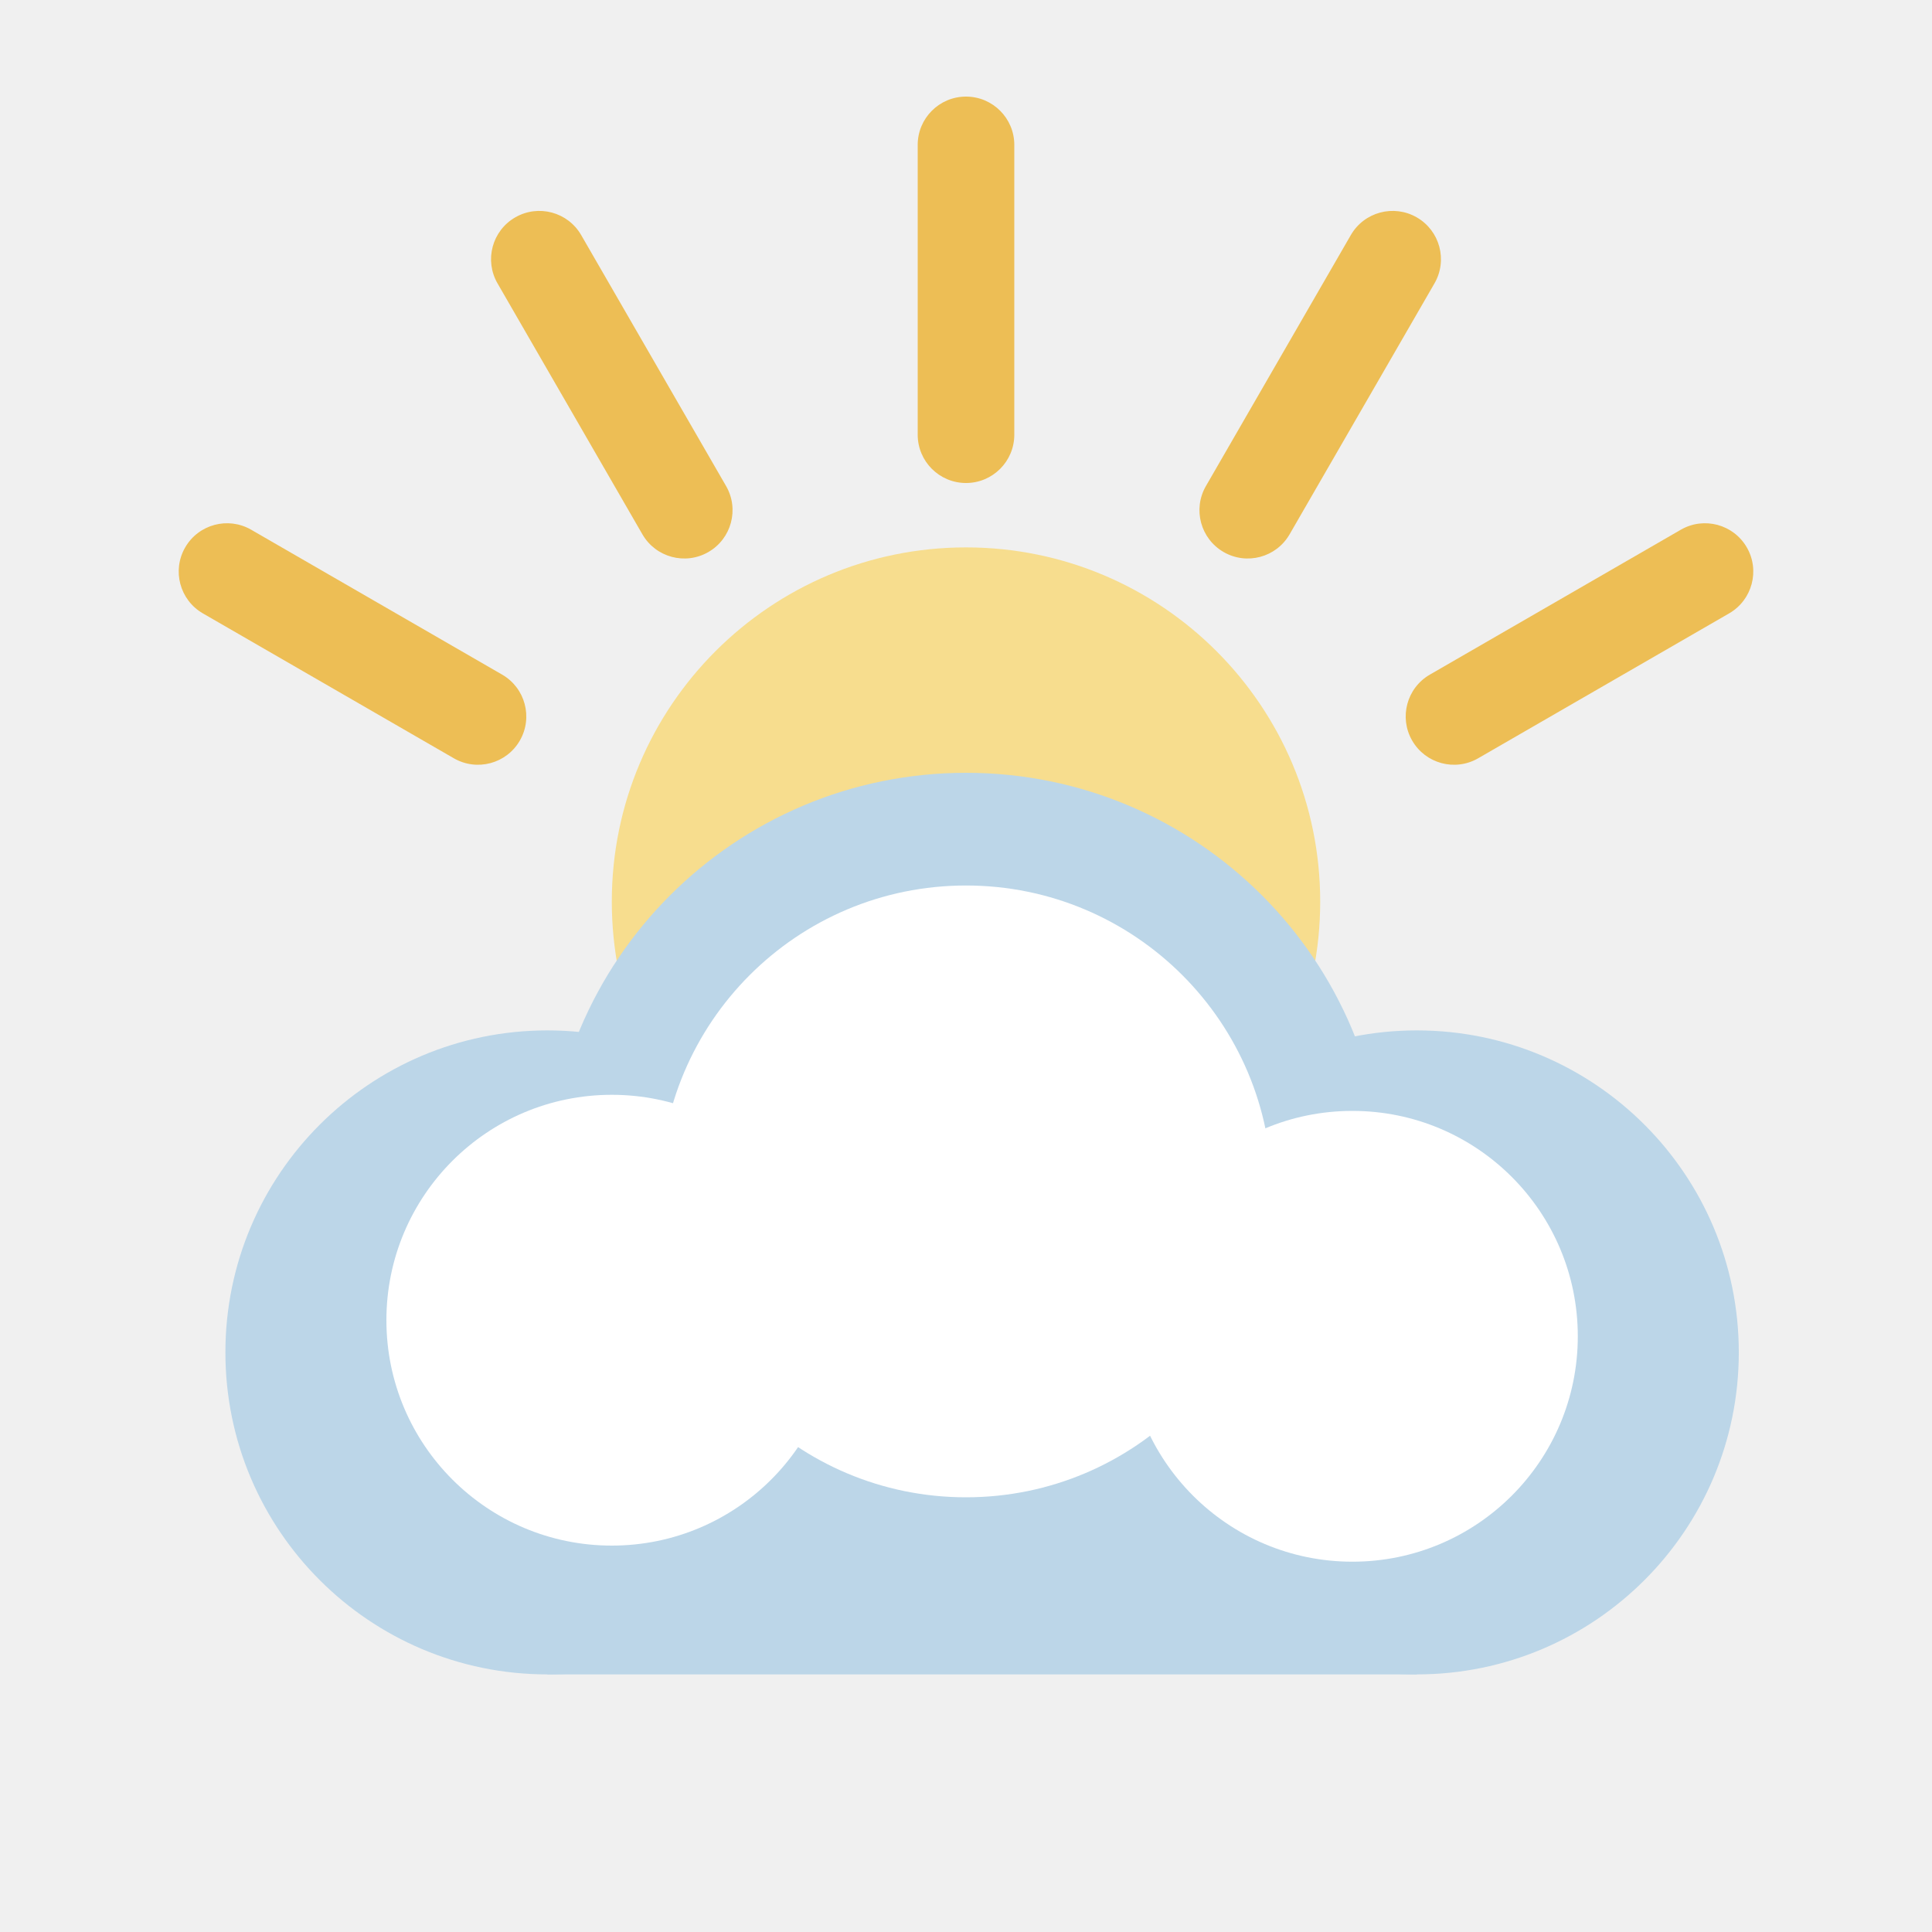
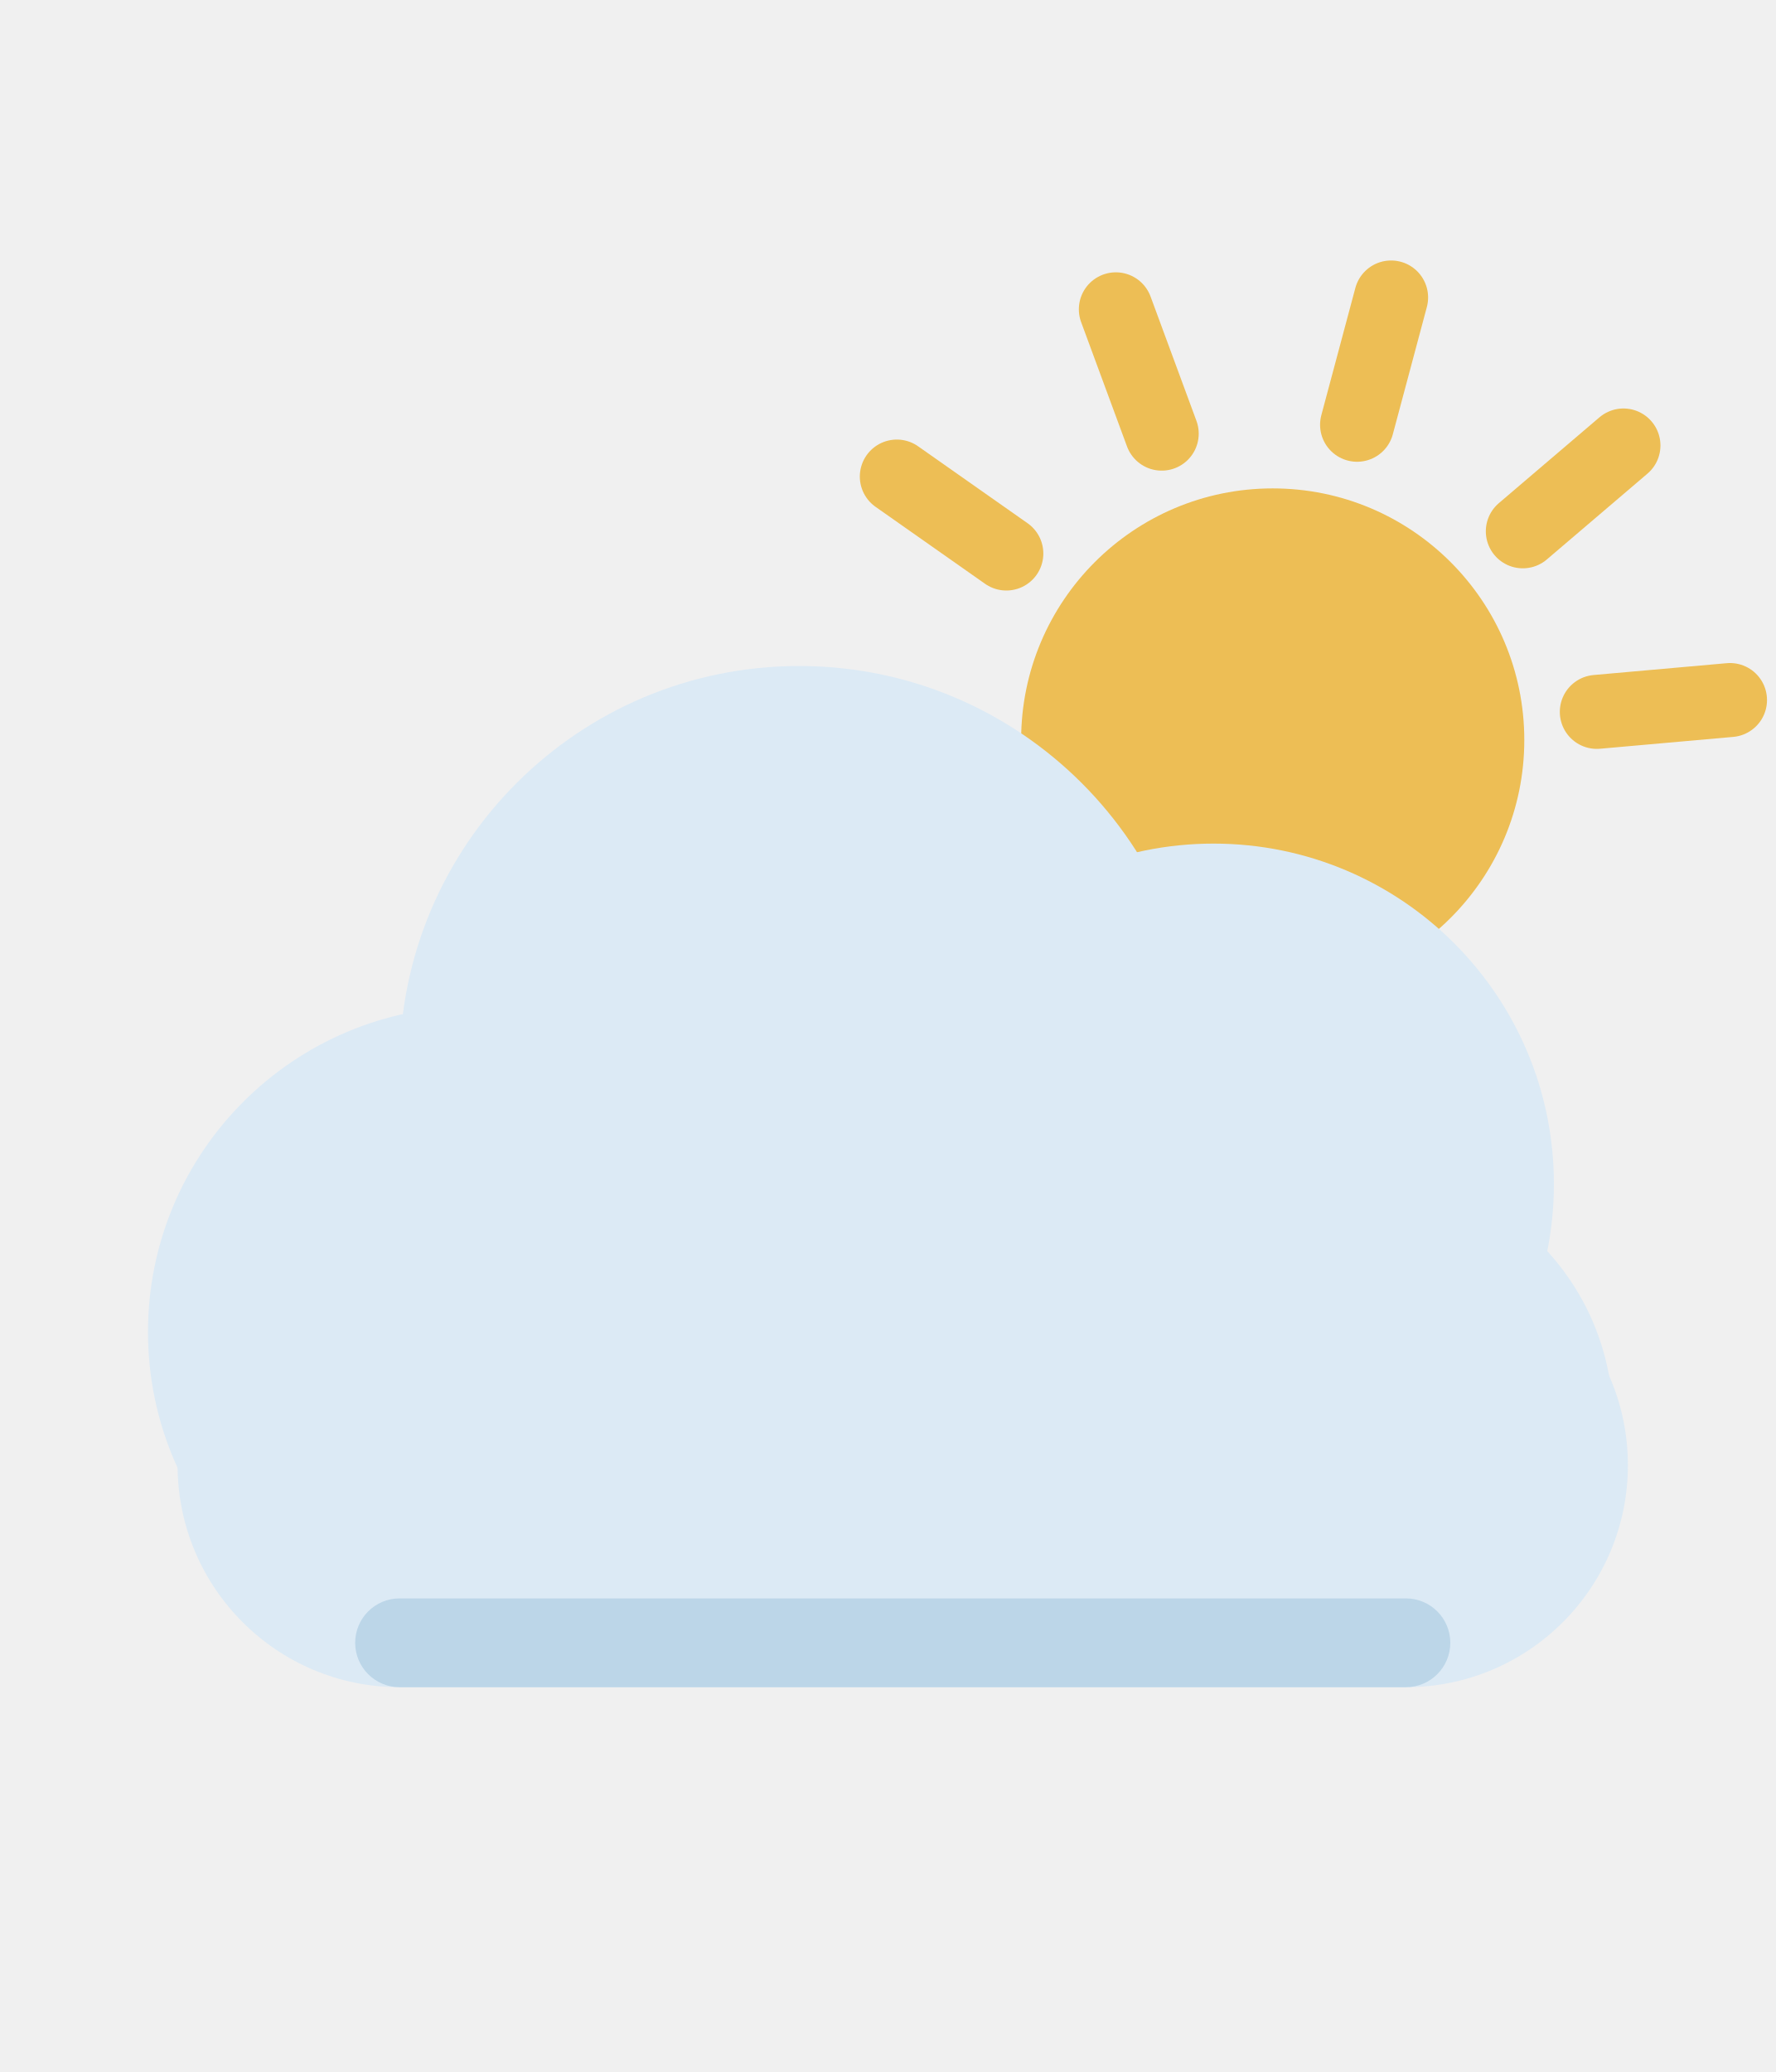
- <svg xmlns="http://www.w3.org/2000/svg" viewBox="0 0 120 120" width="120" height="120">
-   <rect x="57" y="6" width="6" height="24" rx="3" fill="#EDBE55" transform="rotate(-60 60 62)" />
-   <rect x="57" y="6" width="6" height="24" rx="3" fill="#EDBE55" transform="rotate(-30 60 62)" />
-   <rect x="57" y="6" width="6" height="24" rx="3" fill="#EDBE55" transform="rotate(0 60 62)" />
-   <rect x="57" y="6" width="6" height="24" rx="3" fill="#EDBE55" transform="rotate(30 60 62)" />
-   <rect x="57" y="6" width="6" height="24" rx="3" fill="#EDBE55" transform="rotate(60 60 62)" />
-   <circle cx="60" cy="56" r="22" fill="#F7DD8E" />
-   <g fill="#BCD6E8">
-     <circle cx="34" cy="84" r="20" />
-     <circle cx="60" cy="74" r="26" />
-     <circle cx="88" cy="84" r="20" />
-     <rect x="34" y="84" width="54" height="20" />
-   </g>
-   <g fill="#FFFFFF">
-     <circle cx="38" cy="82" r="14" />
-     <circle cx="60" cy="74" r="19" />
-     <circle cx="84" cy="83" r="14" />
-   </g>
+ <svg xmlns="http://www.w3.org/2000/svg" viewBox="0 0 120 140" width="120" height="140">
+   <circle cx="86" cy="50" r="17" fill="#EDBE55" />
+   <line x1="68.0" y1="37.4" x2="60.6" y2="32.2" stroke="#EDBE55" stroke-width="5" stroke-linecap="round" />
+   <line x1="78.5" y1="29.3" x2="75.4" y2="20.9" stroke="#EDBE55" stroke-width="5" stroke-linecap="round" />
+   <line x1="91.7" y1="28.7" x2="94.0" y2="20.1" stroke="#EDBE55" stroke-width="5" stroke-linecap="round" />
+   <line x1="102.9" y1="35.9" x2="109.7" y2="30.1" stroke="#EDBE55" stroke-width="5" stroke-linecap="round" />
+   <line x1="107.9" y1="48.1" x2="116.9" y2="47.3" stroke="#EDBE55" stroke-width="5" stroke-linecap="round" />
+   <circle cx="32" cy="90" r="22" fill="#DCEAF5" />
+   <circle cx="54" cy="72" r="27" fill="#DCEAF5" />
+   <circle cx="82" cy="80" r="23" fill="#DCEAF5" />
+   <circle cx="92" cy="96" r="17" fill="#DCEAF5" />
+   <rect x="12" y="84" width="98" height="30" rx="15" fill="#DCEAF5" />
+   <rect x="24" y="108" width="74" height="6" rx="3" fill="#BCD6E8" />
</svg>
